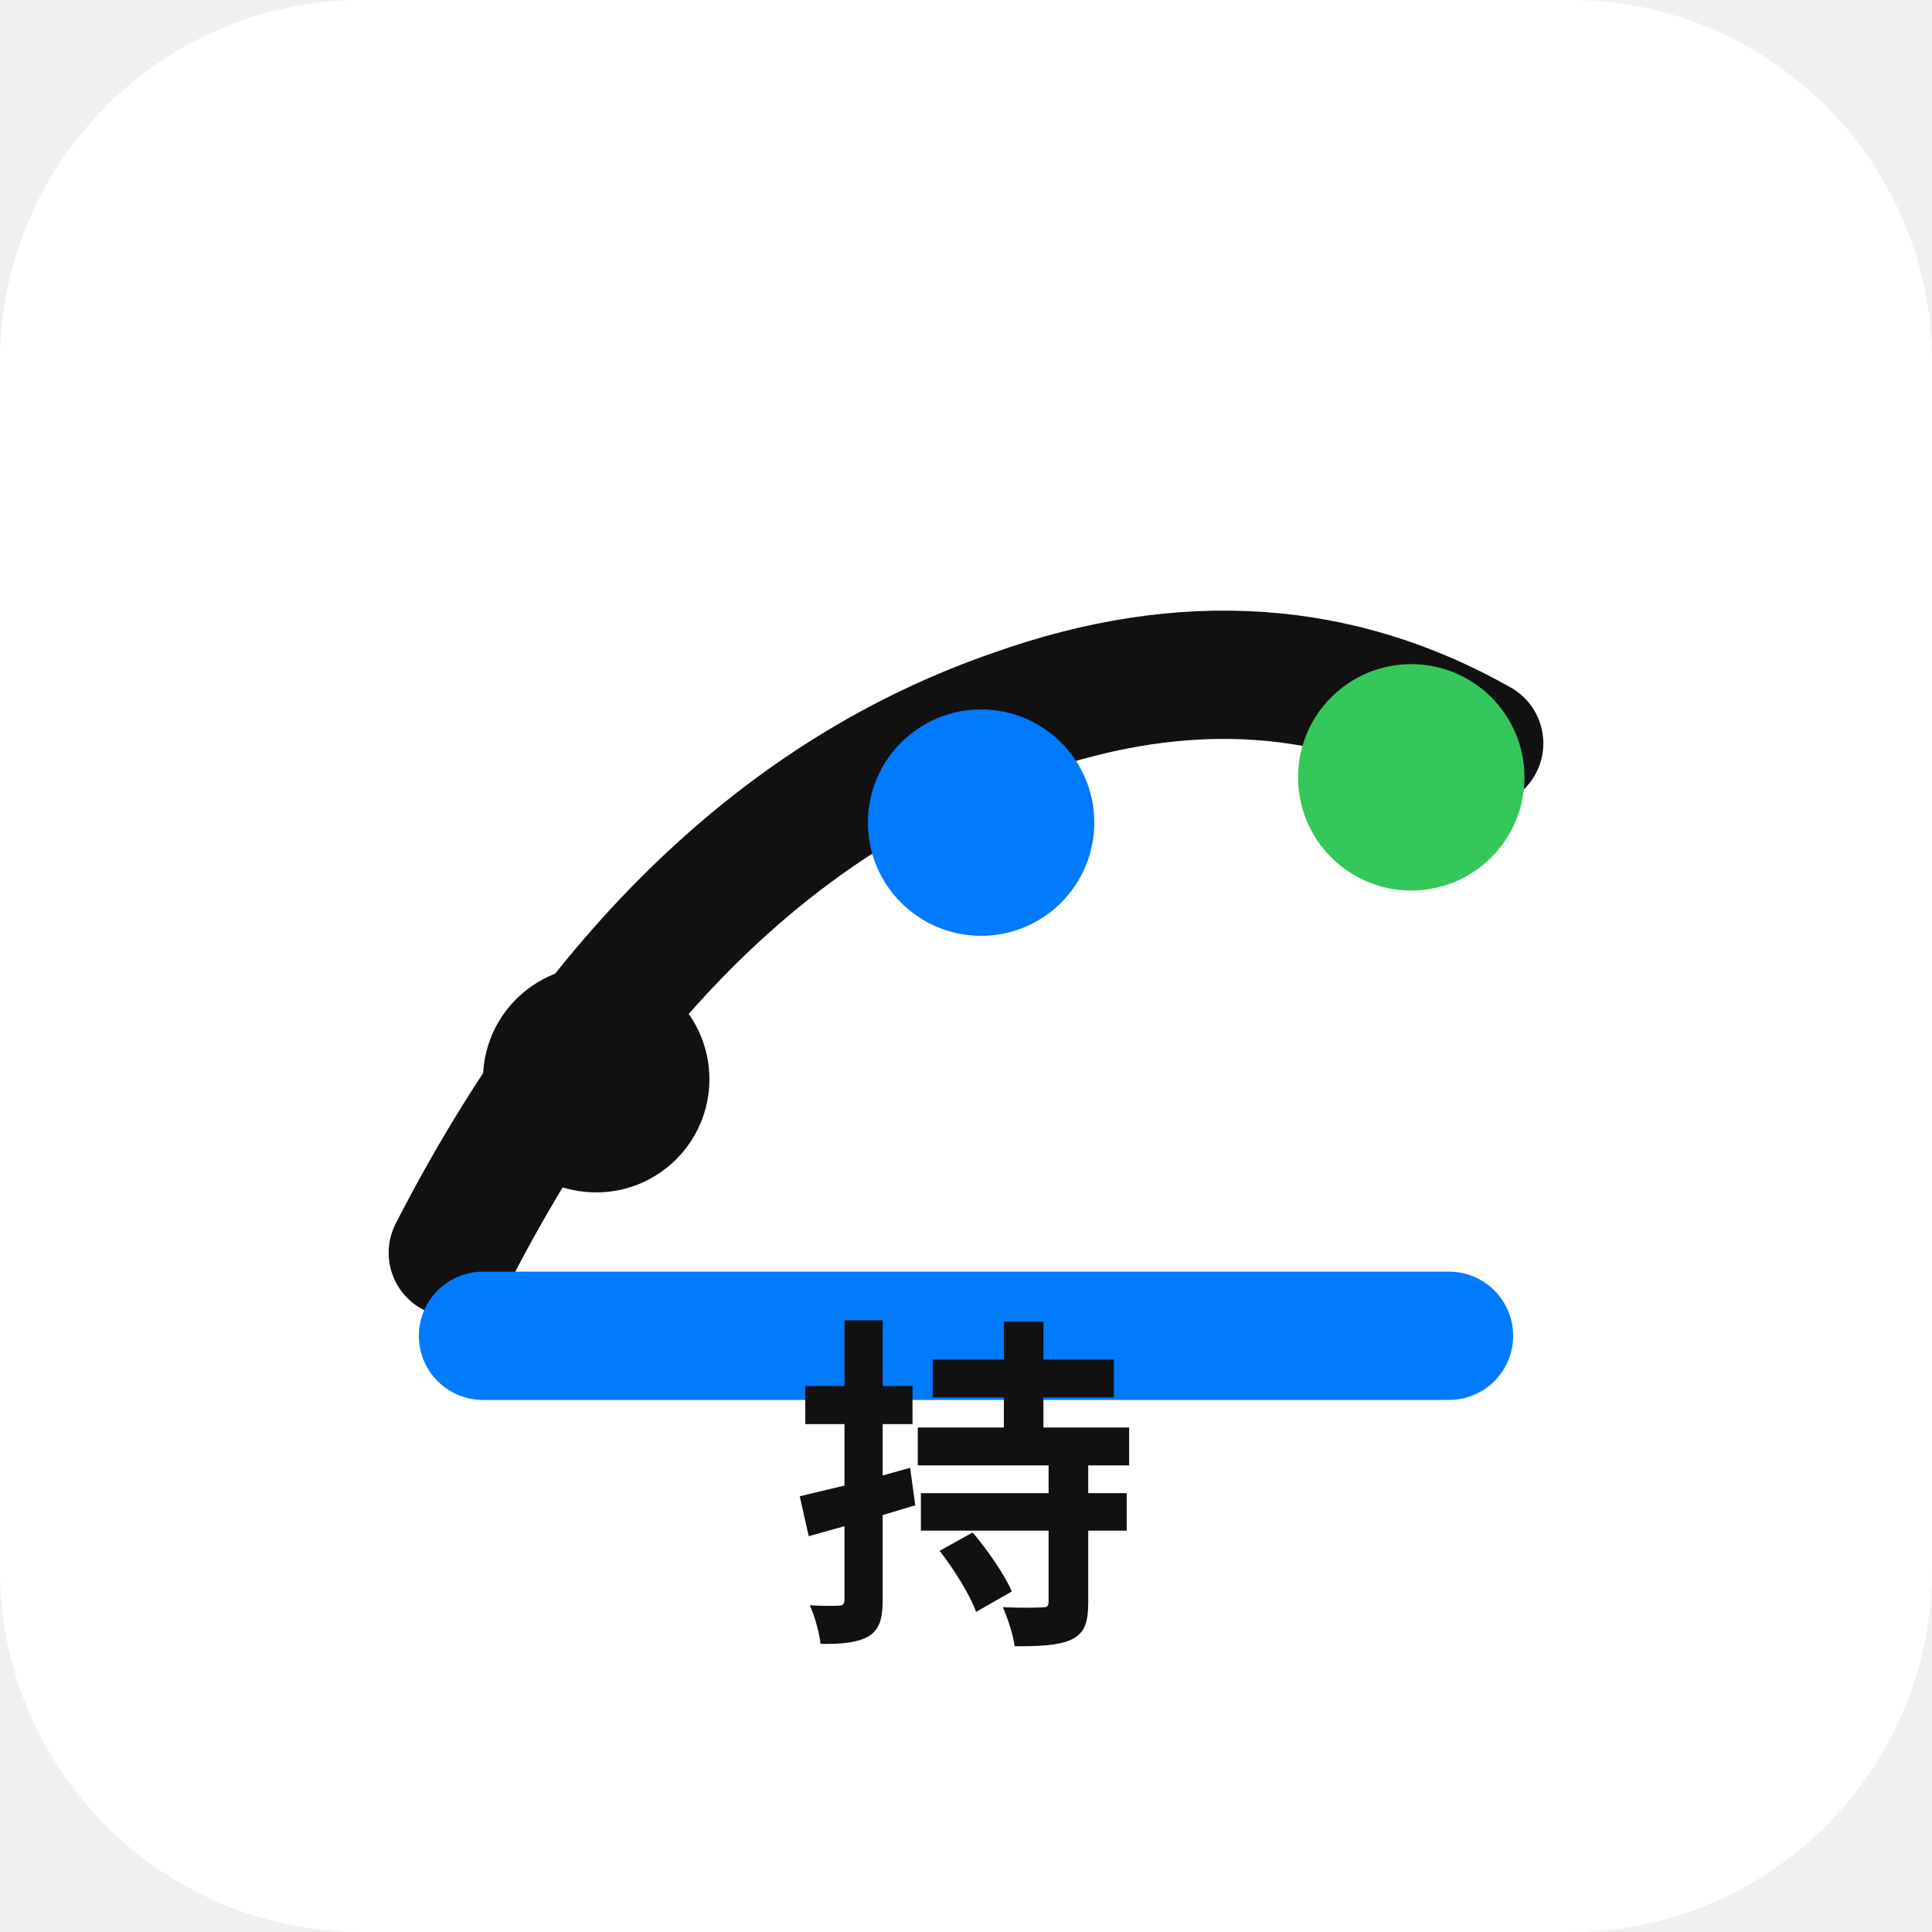
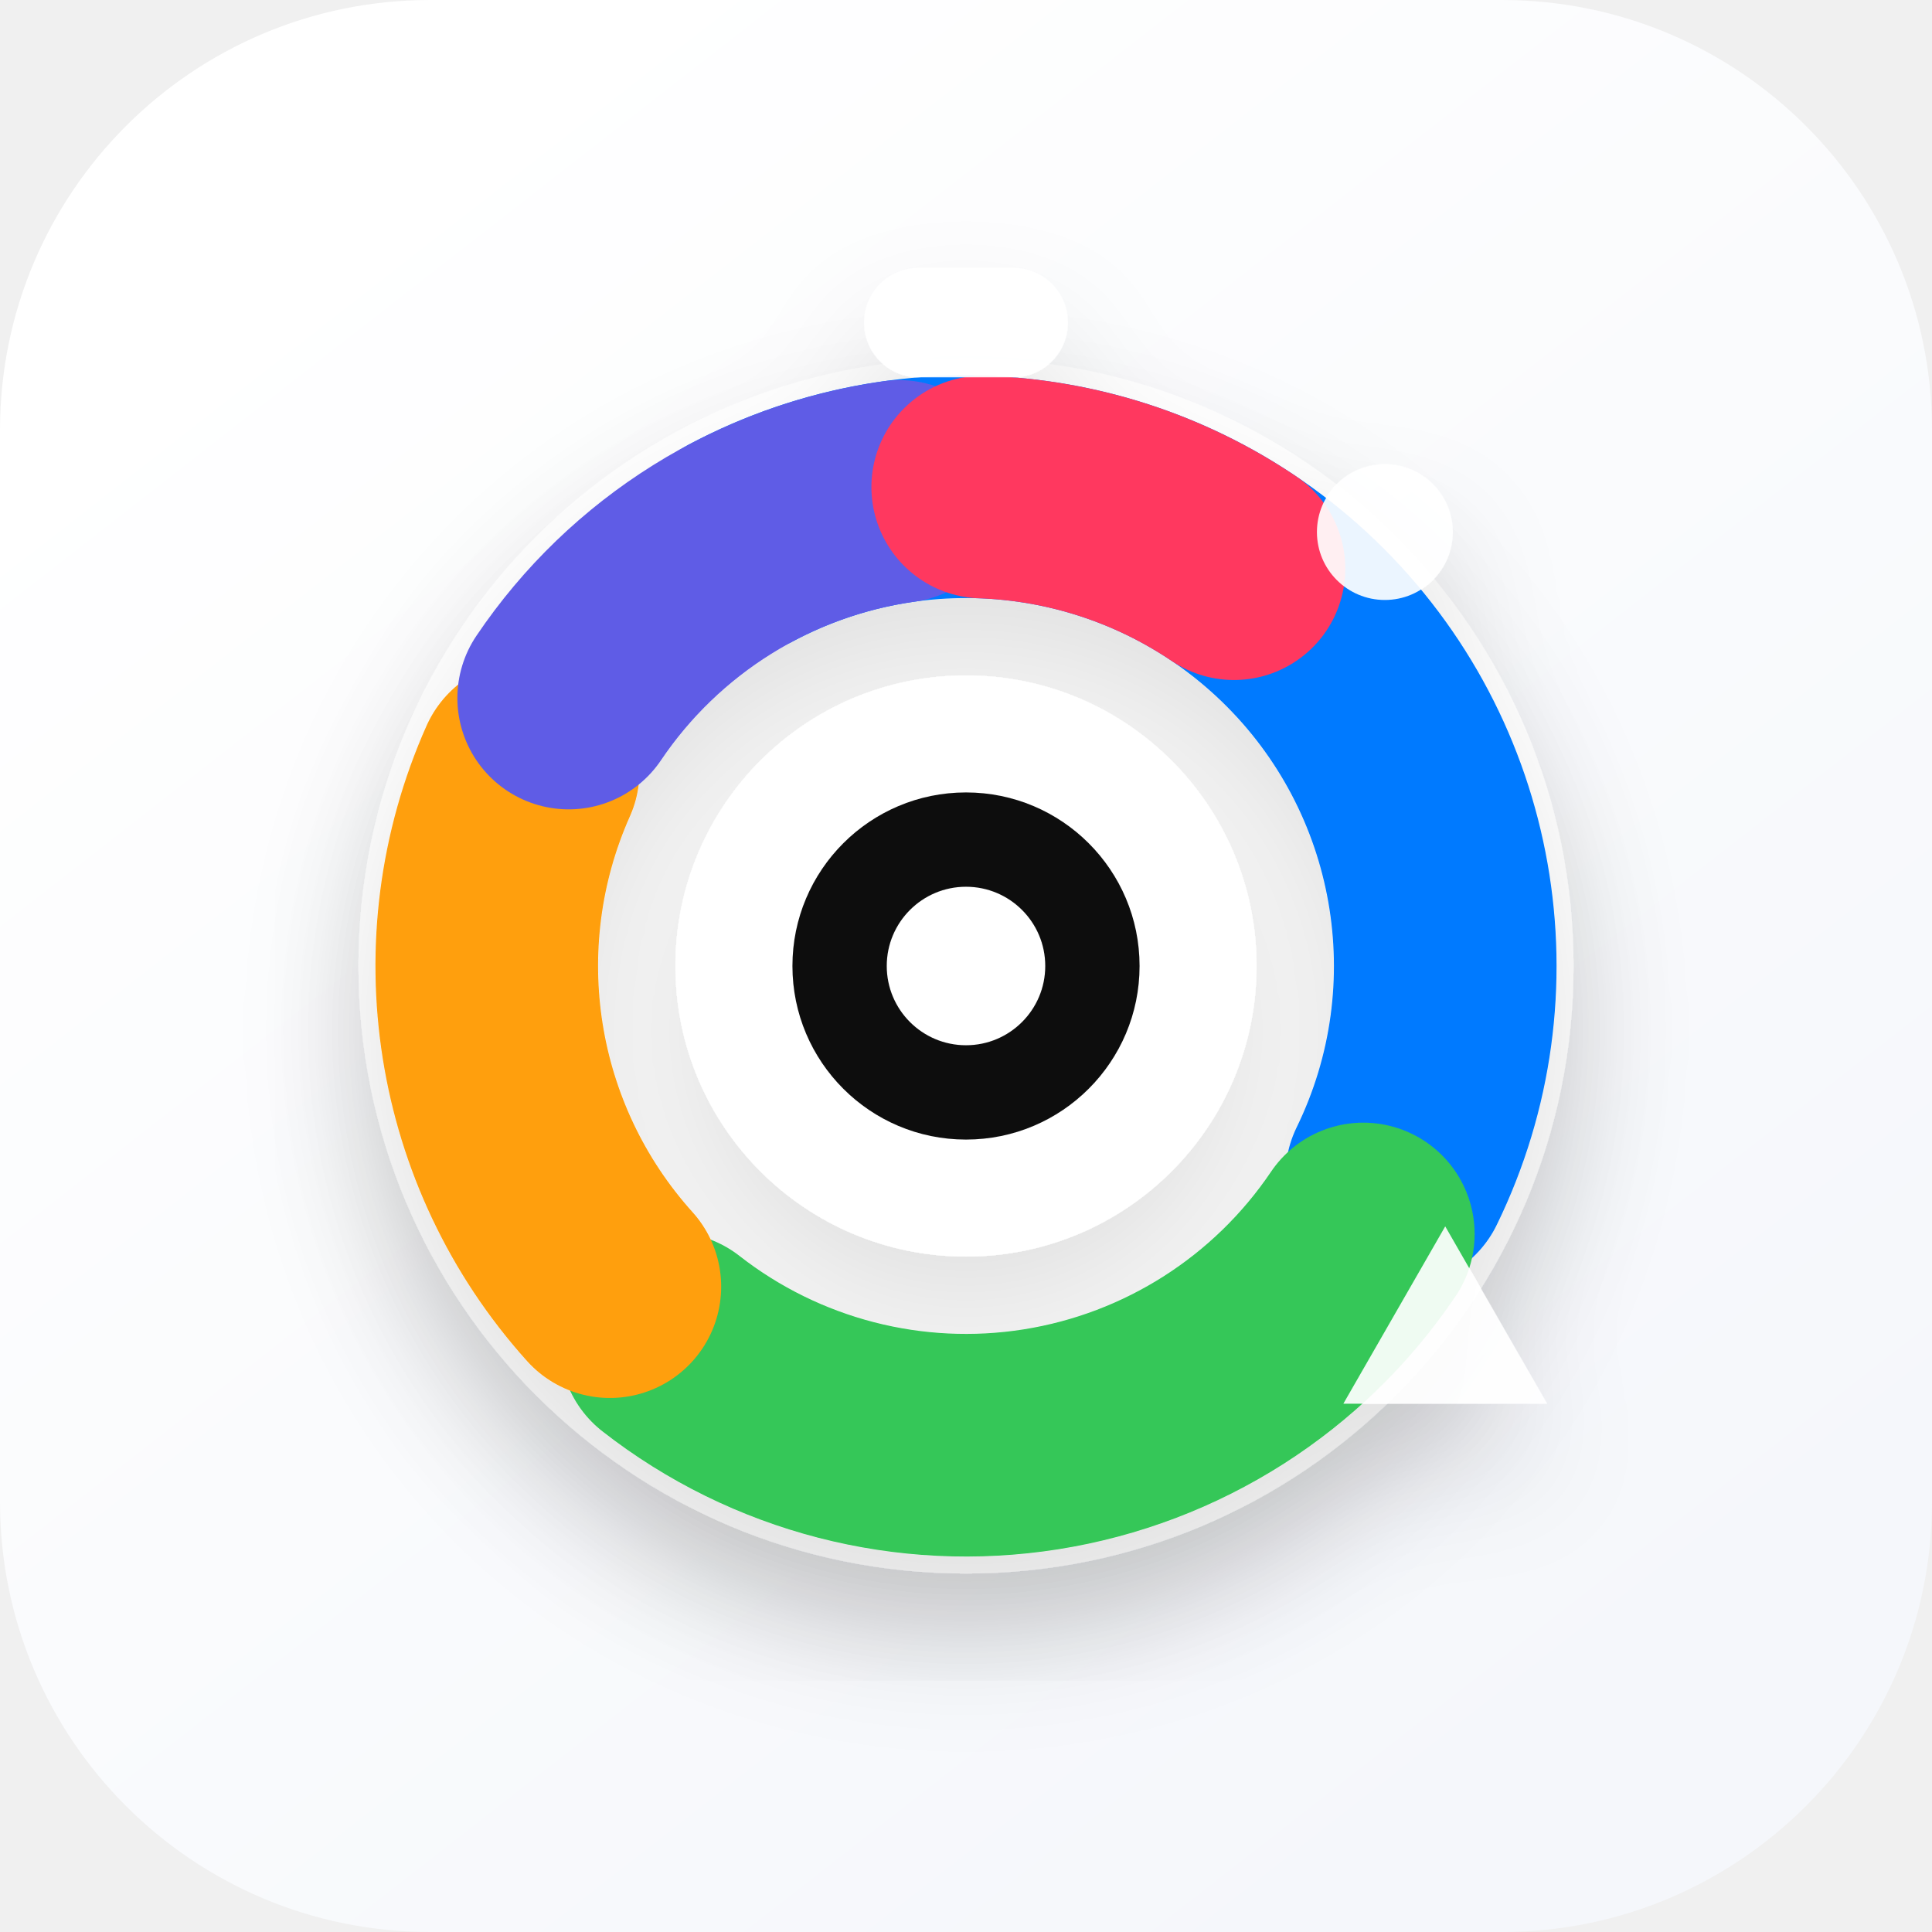
- <svg xmlns="http://www.w3.org/2000/svg" viewBox="0 0 512 512">
-   <rect width="512" height="512" rx="96" fill="#ffffff" />
-   <path d="M120 332c38-74 88-122 149-143 45-16 86-13 123 8" fill="none" stroke="#111111" stroke-width="34" stroke-linecap="round" />
-   <path d="M128 354h256" fill="none" stroke="#007aff" stroke-width="34" stroke-linecap="round" />
-   <circle cx="158" cy="286" r="30" fill="#111111" />
-   <circle cx="260" cy="218" r="30" fill="#007aff" />
-   <circle cx="374" cy="206" r="30" fill="#34c759" />
-   <text x="256" y="428" text-anchor="middle" font-family="-apple-system, BlinkMacSystemFont, 'Segoe UI', sans-serif" font-size="92" font-weight="800" fill="#111111">持</text>
+ <svg xmlns="http://www.w3.org/2000/svg" viewBox="0 0 1024 1024">
+   <defs>
+     <linearGradient id="bg" x1="186" y1="94" x2="838" y2="930" gradientUnits="userSpaceOnUse">
+       <stop offset="0" stop-color="#ffffff" />
+       <stop offset="1" stop-color="#f5f7fb" />
+     </linearGradient>
+     <filter id="softShadow" x="-20%" y="-20%" width="140%" height="140%">
+       <feDropShadow dx="0" dy="34" stdDeviation="32" flood-color="#111111" flood-opacity="0.12" />
+     </filter>
+   </defs>
+   <rect width="1024" height="1024" rx="228" fill="url(#bg)" />
+   <circle cx="512" cy="512" r="322" fill="#ffffff" filter="url(#softShadow)" />
+   <g filter="url(#softShadow)">
+     <path d="M 392.75 287.73 A 254 254 0 0 1 740.29 623.35" fill="none" stroke="#007aff" stroke-width="118" stroke-linecap="round" />
+     <path d="M 722.58 654.03 A 254 254 0 0 1 355.62 712.15" fill="none" stroke="#34c759" stroke-width="118" stroke-linecap="round" />
+     <path d="M 323.24 681.96 A 254 254 0 0 1 279.96 408.69" fill="none" stroke="#ff9f0a" stroke-width="118" stroke-linecap="round" />
+     <path d="M 301.42 369.97 A 254 254 0 0 1 476.65 260.47" fill="none" stroke="#5e5ce6" stroke-width="118" stroke-linecap="round" />
+     <path d="M 520.86 258.15 A 254 254 0 0 1 654.03 301.42" fill="none" stroke="#ff375f" stroke-width="118" stroke-linecap="round" />
+     <circle cx="512" cy="512" r="154" fill="#ffffff" />
+     <circle cx="512" cy="512" r="92" fill="#111111" />
+     <circle cx="512" cy="512" r="42" fill="#ffffff" />
+     <rect x="458" y="142" width="108" height="58" rx="29" fill="#ffffff" opacity="0.92" />
+     <circle cx="734" cy="282" r="36" fill="#ffffff" opacity="0.92" />
+     <path d="M766 650l54 94H712z" fill="#ffffff" opacity="0.92" />
+   </g>
</svg>
